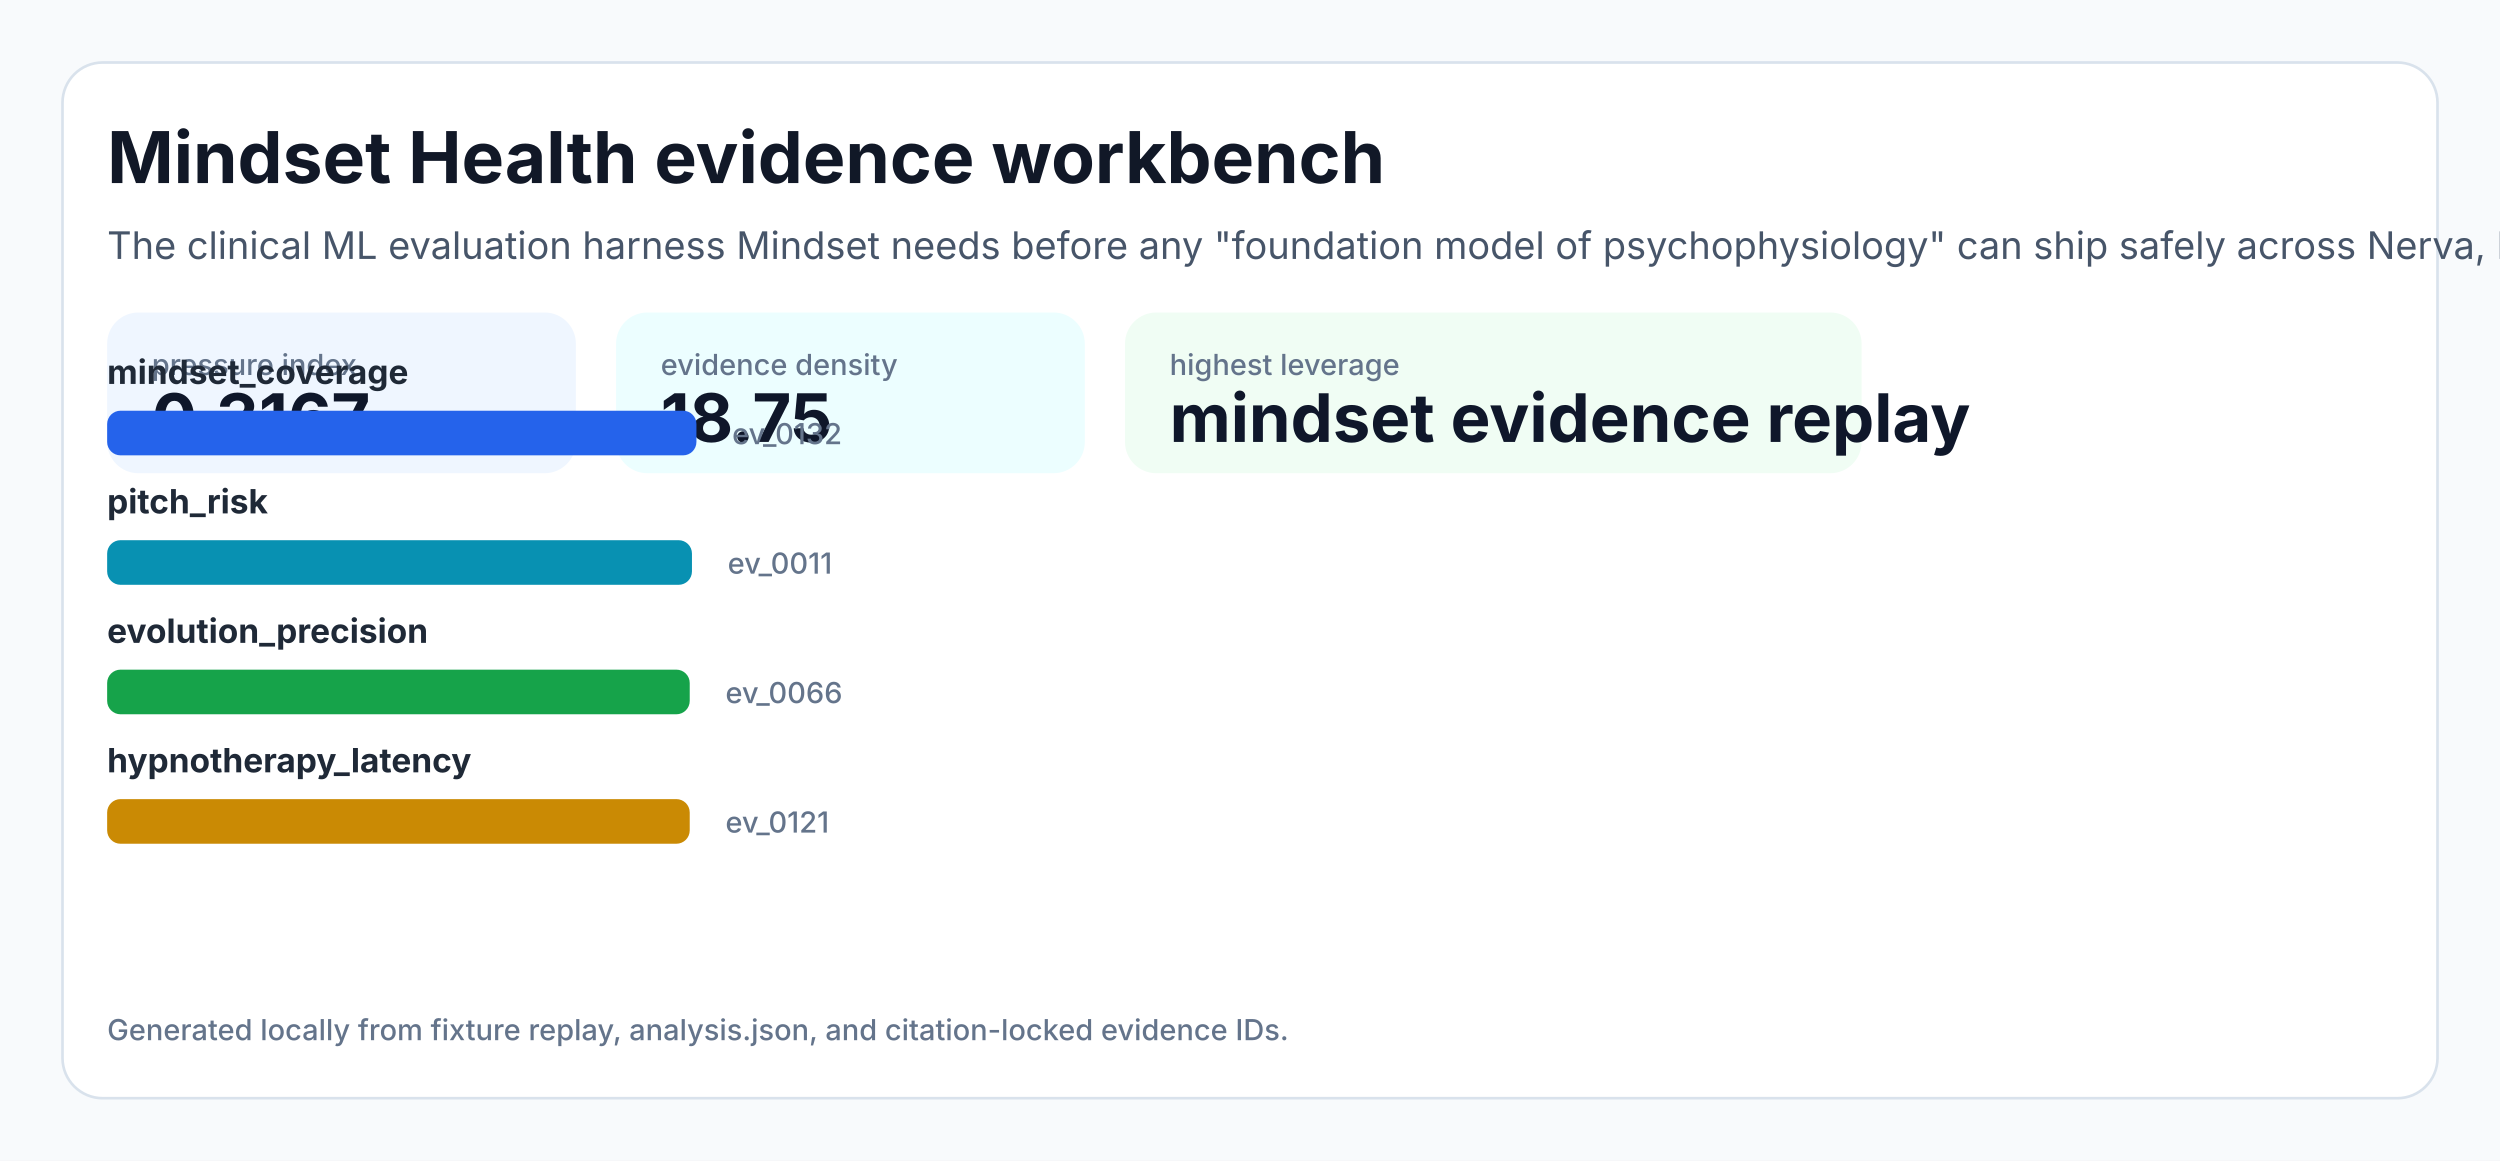
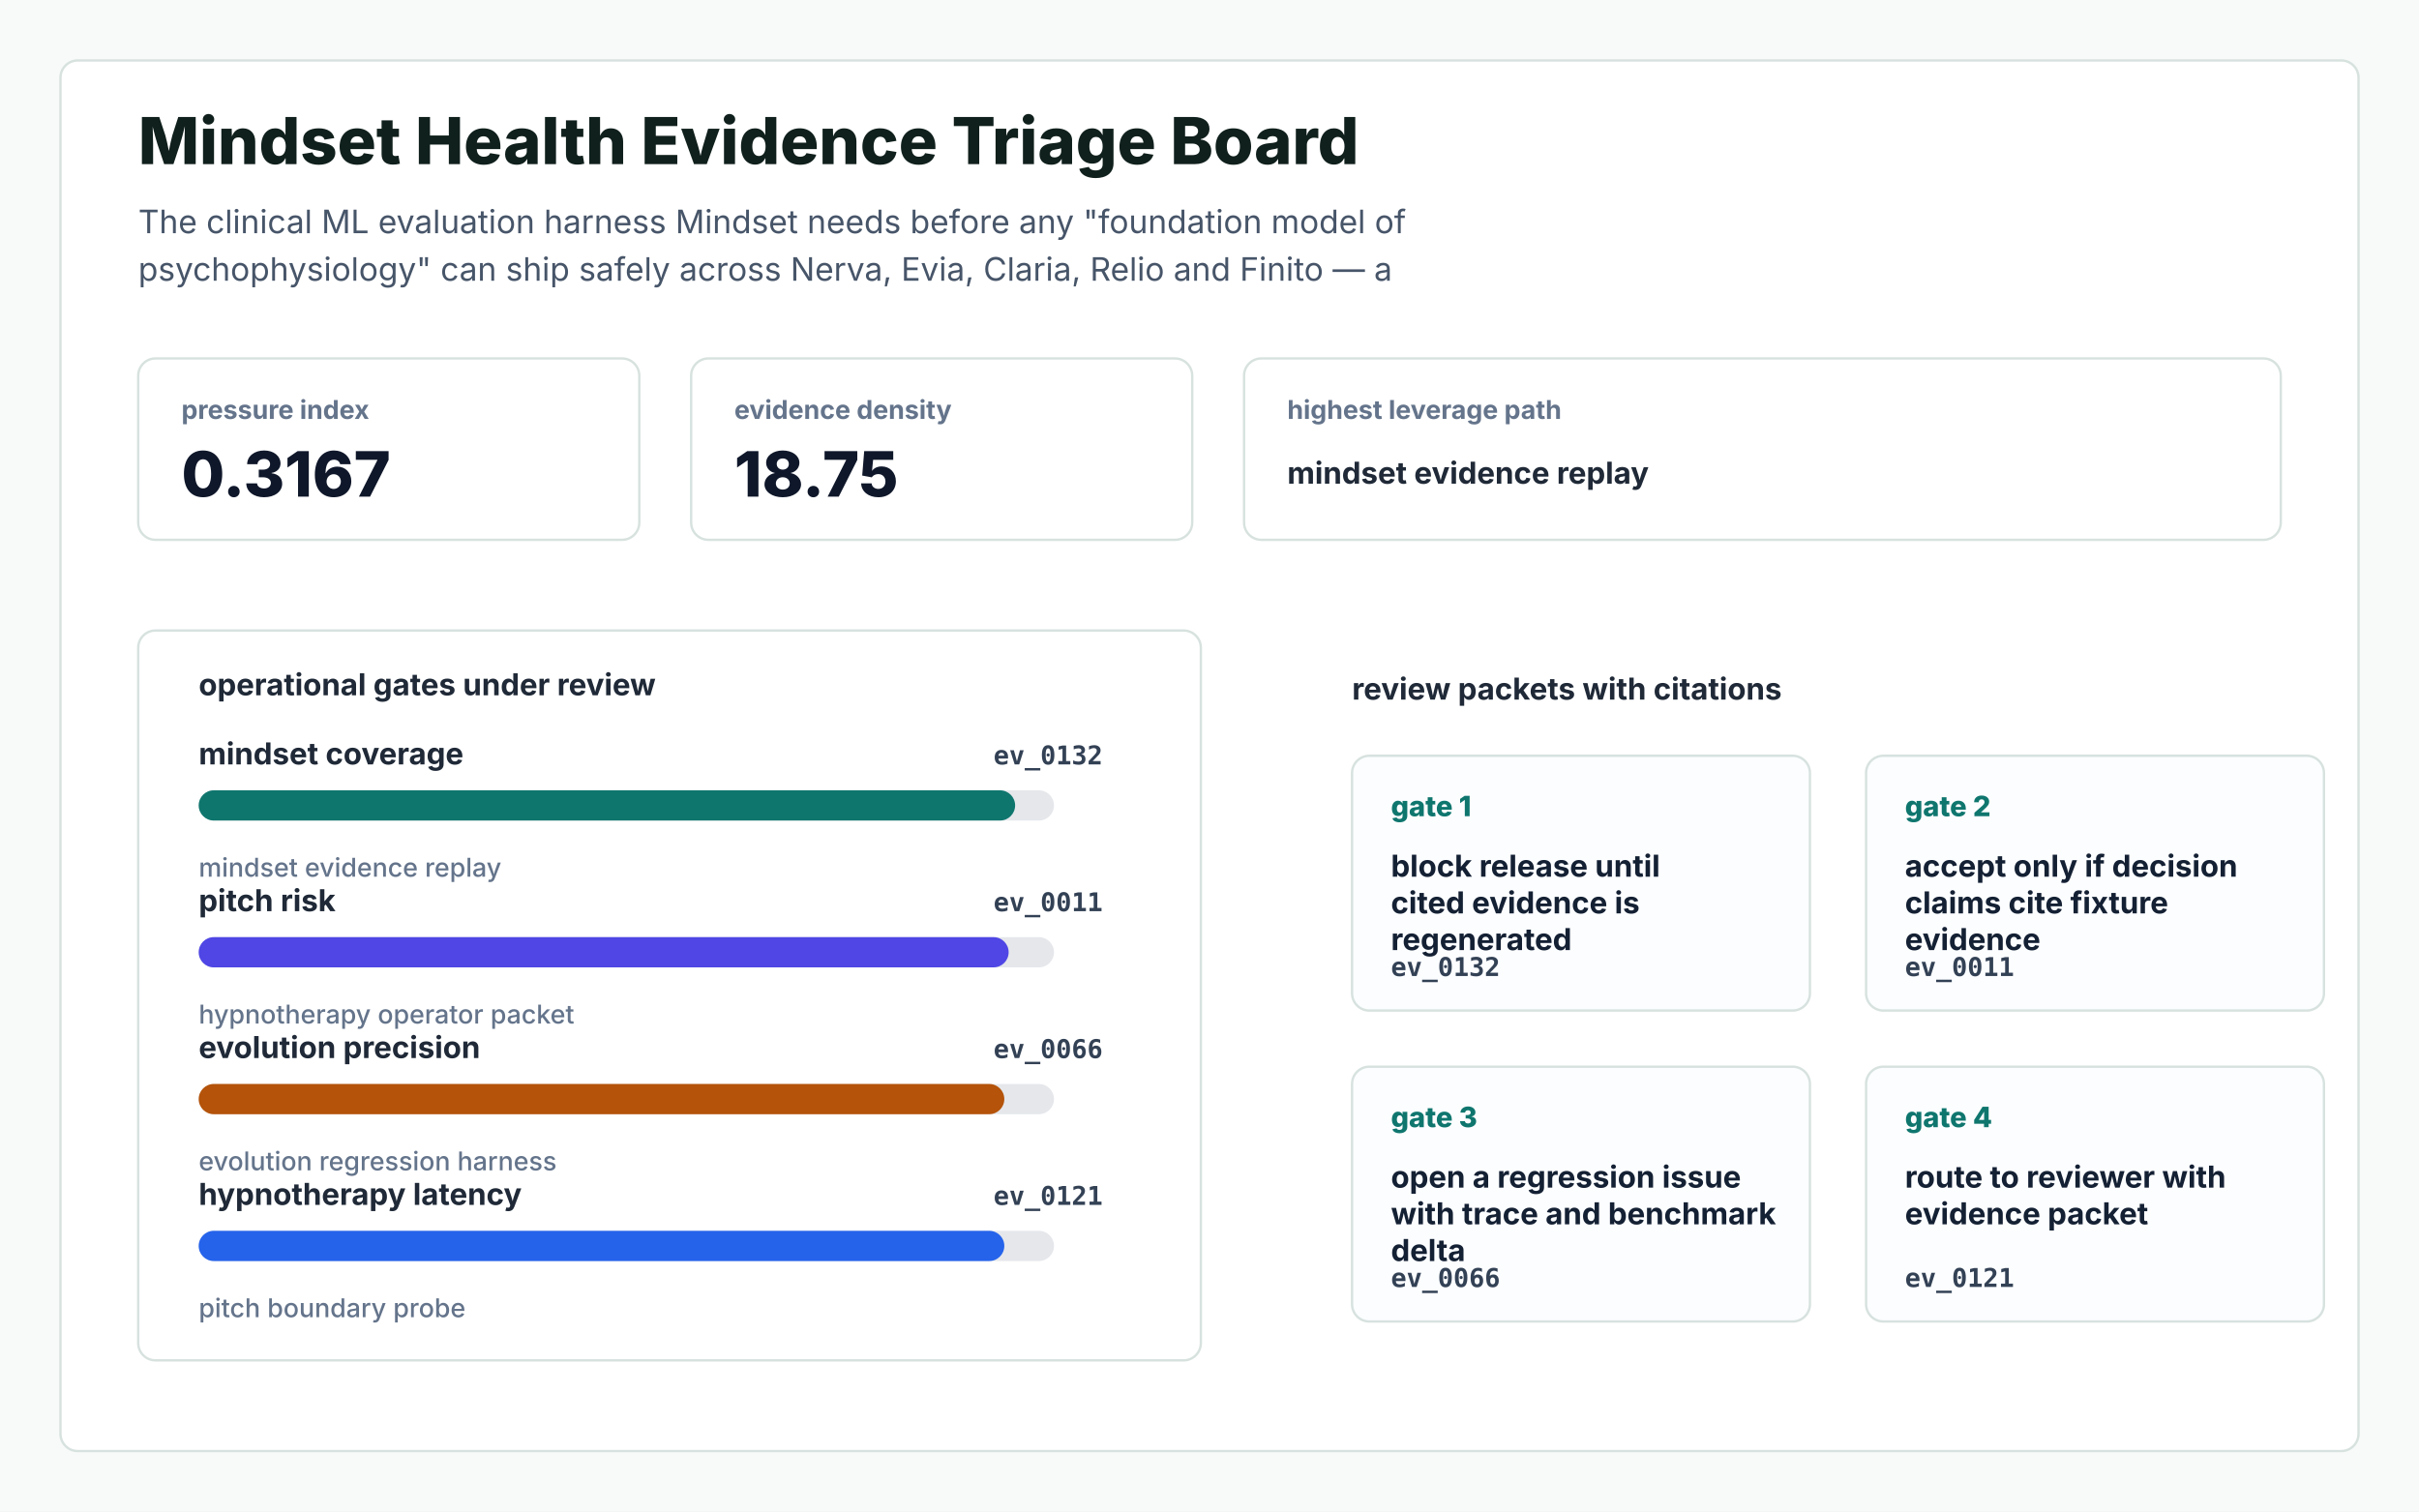
- <svg xmlns="http://www.w3.org/2000/svg" width="1120" height="520" viewBox="0 0 1120 520" role="img" aria-label="Mindset Health project working dashboard preview">
+ <svg xmlns="http://www.w3.org/2000/svg" width="1120" height="700" viewBox="0 0 1120 700" role="img" aria-label="Mindset Health visual evidence dashboard">
  <defs>
    <style>
-       .bg { fill: #f8fafc; }
-       .panel { fill: #ffffff; stroke: #d9e2ec; stroke-width: 1.2; }
-       .title { font: 700 32px -apple-system, BlinkMacSystemFont, "Segoe UI", sans-serif; fill: #111827; }
-       .sub { font: 400 17px -apple-system, BlinkMacSystemFont, "Segoe UI", sans-serif; fill: #475569; }
-       .label { font: 650 15px -apple-system, BlinkMacSystemFont, "Segoe UI", sans-serif; fill: #1f2937; }
-       .small { font: 500 13px -apple-system, BlinkMacSystemFont, "Segoe UI", sans-serif; fill: #64748b; }
-       .metric { font: 750 30px -apple-system, BlinkMacSystemFont, "Segoe UI", sans-serif; fill: #0f172a; }
+       .bg { fill:#f7faf9; }
+       .panel { fill:#ffffff; stroke:#d7e2df; stroke-width:1.1; }
+       .card { fill:#ffffff; stroke:#d7e2df; stroke-width:1.1; }
+       .actioncard { fill:#fbfdff; stroke:#d7e2df; stroke-width:1.1; }
+       .title { font:760 30px -apple-system,BlinkMacSystemFont,"Segoe UI",sans-serif; fill:#10201c; }
+       .sub { font:420 15px -apple-system,BlinkMacSystemFont,"Segoe UI",sans-serif; fill:#475569; }
+       .label { font:700 14px -apple-system,BlinkMacSystemFont,"Segoe UI",sans-serif; fill:#1f2937; }
+       .caption { font:500 12px -apple-system,BlinkMacSystemFont,"Segoe UI",sans-serif; fill:#64748b; }
+       .small { font:650 12px -apple-system,BlinkMacSystemFont,"Segoe UI",sans-serif; fill:#64748b; }
+       .metric { font:780 29px -apple-system,BlinkMacSystemFont,"Segoe UI",sans-serif; fill:#0f172a; }
+       .rank { font:760 13px -apple-system,BlinkMacSystemFont,"Segoe UI",sans-serif; fill:#0f766e; }
+       .cardtext { font:650 14px -apple-system,BlinkMacSystemFont,"Segoe UI",sans-serif; fill:#142033; }
+       .mono { font:700 12px ui-monospace,SFMono-Regular,Menlo,monospace; fill:#334155; }
    </style>
  </defs>
-   <rect class="bg" width="1120" height="520" rx="0" />
-   <rect class="panel" x="28" y="28" width="1064" height="464" rx="18" />
-   <text class="title" x="48" y="82">Mindset Health evidence workbench</text>
-   <text class="sub" x="48" y="116">The clinical ML evaluation harness Mindset needs before any "foundation model of psychophysiology" can ship safely across Nerva, Evia, Claria, Relio and Finito - a versioned offline eval framework plus a per session telemetry schema that produces IBS SSS equivalent outcome predictions from the first 7 days of app behavior.</text>
-   <rect x="48" y="140" width="210" height="72" rx="14" fill="#eff6ff" />
-   <text class="small" x="68" y="168">pressure index</text>
-   <text class="metric" x="68" y="198">0.3167</text>
-   <rect x="276" y="140" width="210" height="72" rx="14" fill="#ecfeff" />
-   <text class="small" x="296" y="168">evidence density</text>
-   <text class="metric" x="296" y="198">18.75</text>
-   <rect x="504" y="140" width="330" height="72" rx="14" fill="#f0fdf4" />
-   <text class="small" x="524" y="168">highest leverage</text>
-   <text class="metric" x="524" y="198">mindset evidence replay</text>
-   <text x="48" y="172" class="label">mindset_coverage</text>
-   <rect x="48" y="184" width="264" height="20" rx="6" fill="#2563eb" />
-   <text x="328" y="199" class="small">ev_0132</text>
-   <text x="48" y="230" class="label">pitch_risk</text>
-   <rect x="48" y="242" width="262" height="20" rx="6" fill="#0891b2" />
-   <text x="326" y="257" class="small">ev_0011</text>
-   <text x="48" y="288" class="label">evolution_precision</text>
-   <rect x="48" y="300" width="261" height="20" rx="6" fill="#16a34a" />
-   <text x="325" y="315" class="small">ev_0066</text>
-   <text x="48" y="346" class="label">hypnotherapy_latency</text>
-   <rect x="48" y="358" width="261" height="20" rx="6" fill="#ca8a04" />
-   <text x="325" y="373" class="small">ev_0121</text>
-   <text class="small" x="48" y="466">Generated locally from fixture replay, analysis.json, and citation-locked evidence IDs.</text>
+   <rect class="bg" width="1120" height="700" />
+   <rect class="panel" x="28" y="28" width="1064" height="644" rx="8" />
+   <text class="title" x="64" y="76">Mindset Health Evidence Triage Board</text>
+   <text class="sub" x="64" y="108">
+     <tspan x="64" dy="0">The clinical ML evaluation harness Mindset needs before any "foundation model of</tspan>
+     <tspan x="64" dy="22">psychophysiology" can ship safely across Nerva, Evia, Claria, Relio and Finito — a</tspan>
+   </text>
+   <rect class="card" x="64" y="166" width="232" height="84" rx="8" />
+   <text class="small" x="84" y="194">pressure index</text>
+   <text class="metric" x="84" y="230">0.3167</text>
+   <rect class="card" x="320" y="166" width="232" height="84" rx="8" />
+   <text class="small" x="340" y="194">evidence density</text>
+   <text class="metric" x="340" y="230">18.75</text>
+   <rect class="card" x="576" y="166" width="480" height="84" rx="8" />
+   <text class="small" x="596" y="194">highest leverage path</text>
+   <text class="label" x="596" y="224">
+     <tspan x="596" dy="0">mindset evidence replay</tspan>
+   </text>
+   <rect class="card" x="64" y="292" width="492" height="338" rx="8" />
+   <text class="label" x="92" y="322">operational gates under review</text>
+   <text x="92" y="354" class="label">mindset coverage</text>
+   <text x="460" y="354" class="mono">ev_0132</text>
+   <rect x="92" y="366" width="396" height="14" rx="7" fill="#e5e7eb" />
+   <rect x="92" y="366" width="378" height="14" rx="7" fill="#0f766e" />
+   <text x="92" y="406" class="caption">mindset evidence replay</text>
+   <text x="92" y="422" class="label">pitch risk</text>
+   <text x="460" y="422" class="mono">ev_0011</text>
+   <rect x="92" y="434" width="396" height="14" rx="7" fill="#e5e7eb" />
+   <rect x="92" y="434" width="375" height="14" rx="7" fill="#4f46e5" />
+   <text x="92" y="474" class="caption">hypnotherapy operator packet</text>
+   <text x="92" y="490" class="label">evolution precision</text>
+   <text x="460" y="490" class="mono">ev_0066</text>
+   <rect x="92" y="502" width="396" height="14" rx="7" fill="#e5e7eb" />
+   <rect x="92" y="502" width="373" height="14" rx="7" fill="#b45309" />
+   <text x="92" y="542" class="caption">evolution regression harness</text>
+   <text x="92" y="558" class="label">hypnotherapy latency</text>
+   <text x="460" y="558" class="mono">ev_0121</text>
+   <rect x="92" y="570" width="396" height="14" rx="7" fill="#e5e7eb" />
+   <rect x="92" y="570" width="373" height="14" rx="7" fill="#2563eb" />
+   <text x="92" y="610" class="caption">pitch boundary probe</text>
+   <text class="label" x="626" y="324">review packets with citations</text>
+   <rect class="actioncard" x="626" y="350" width="212" height="118" rx="8" />
+   <text class="rank" x="644" y="378">gate 1</text>
+   <text class="cardtext" x="644" y="406">
+     <tspan x="644" dy="0">block release until</tspan>
+     <tspan x="644" dy="17">cited evidence is</tspan>
+     <tspan x="644" dy="17">regenerated</tspan>
+   </text>
+   <text class="mono" x="644" y="452">ev_0132</text>
+   <rect class="actioncard" x="864" y="350" width="212" height="118" rx="8" />
+   <text class="rank" x="882" y="378">gate 2</text>
+   <text class="cardtext" x="882" y="406">
+     <tspan x="882" dy="0">accept only if decision</tspan>
+     <tspan x="882" dy="17">claims cite fixture</tspan>
+     <tspan x="882" dy="17">evidence</tspan>
+   </text>
+   <text class="mono" x="882" y="452">ev_0011</text>
+   <rect class="actioncard" x="626" y="494" width="212" height="118" rx="8" />
+   <text class="rank" x="644" y="522">gate 3</text>
+   <text class="cardtext" x="644" y="550">
+     <tspan x="644" dy="0">open a regression issue</tspan>
+     <tspan x="644" dy="17">with trace and benchmark</tspan>
+     <tspan x="644" dy="17">delta</tspan>
+   </text>
+   <text class="mono" x="644" y="596">ev_0066</text>
+   <rect class="actioncard" x="864" y="494" width="212" height="118" rx="8" />
+   <text class="rank" x="882" y="522">gate 4</text>
+   <text class="cardtext" x="882" y="550">
+     <tspan x="882" dy="0">route to reviewer with</tspan>
+     <tspan x="882" dy="17">evidence packet</tspan>
+   </text>
+   <text class="mono" x="882" y="596">ev_0121</text>
</svg>
